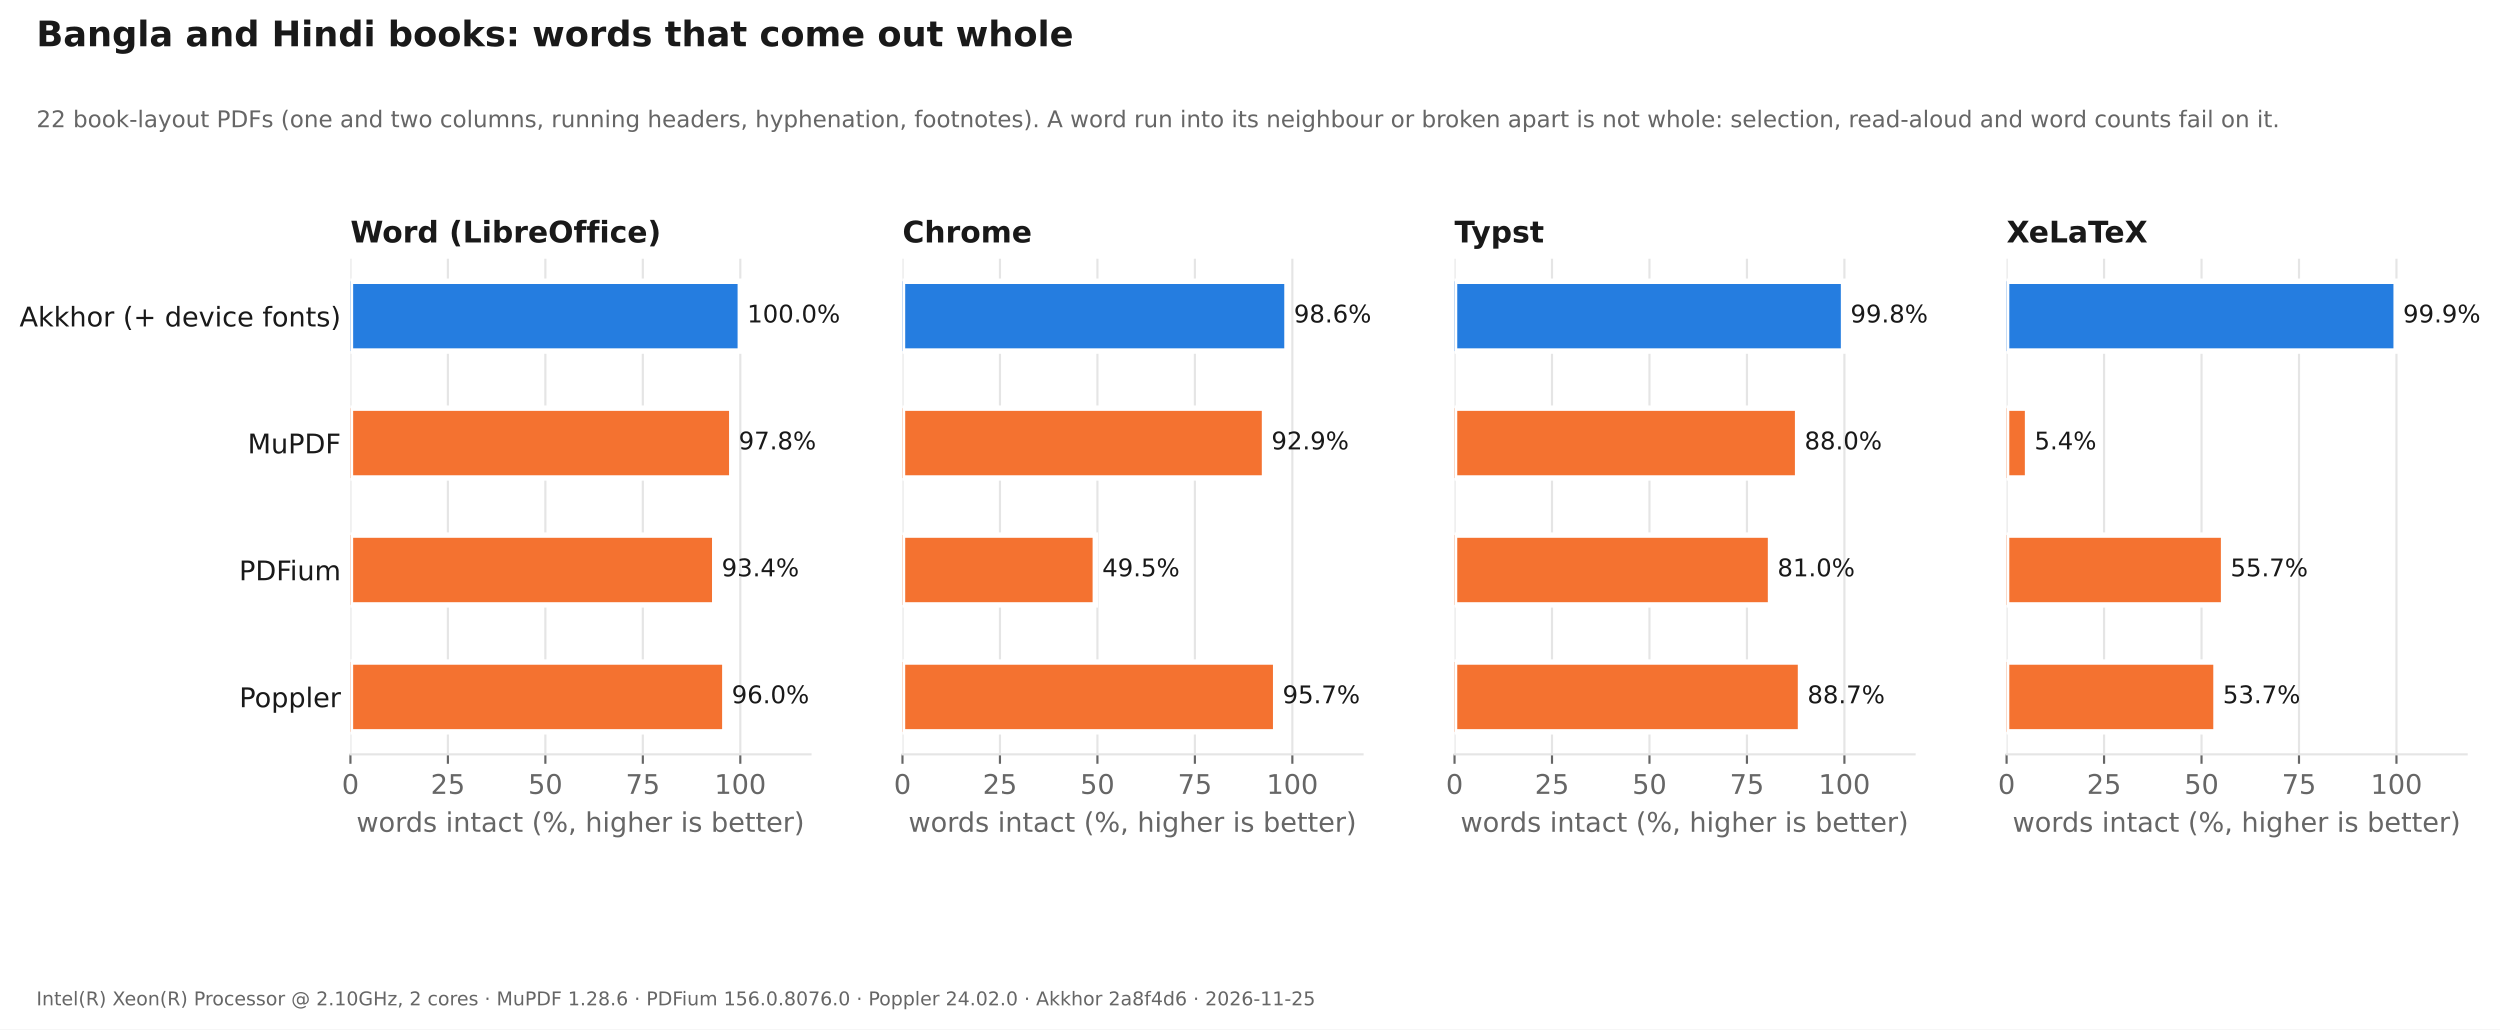
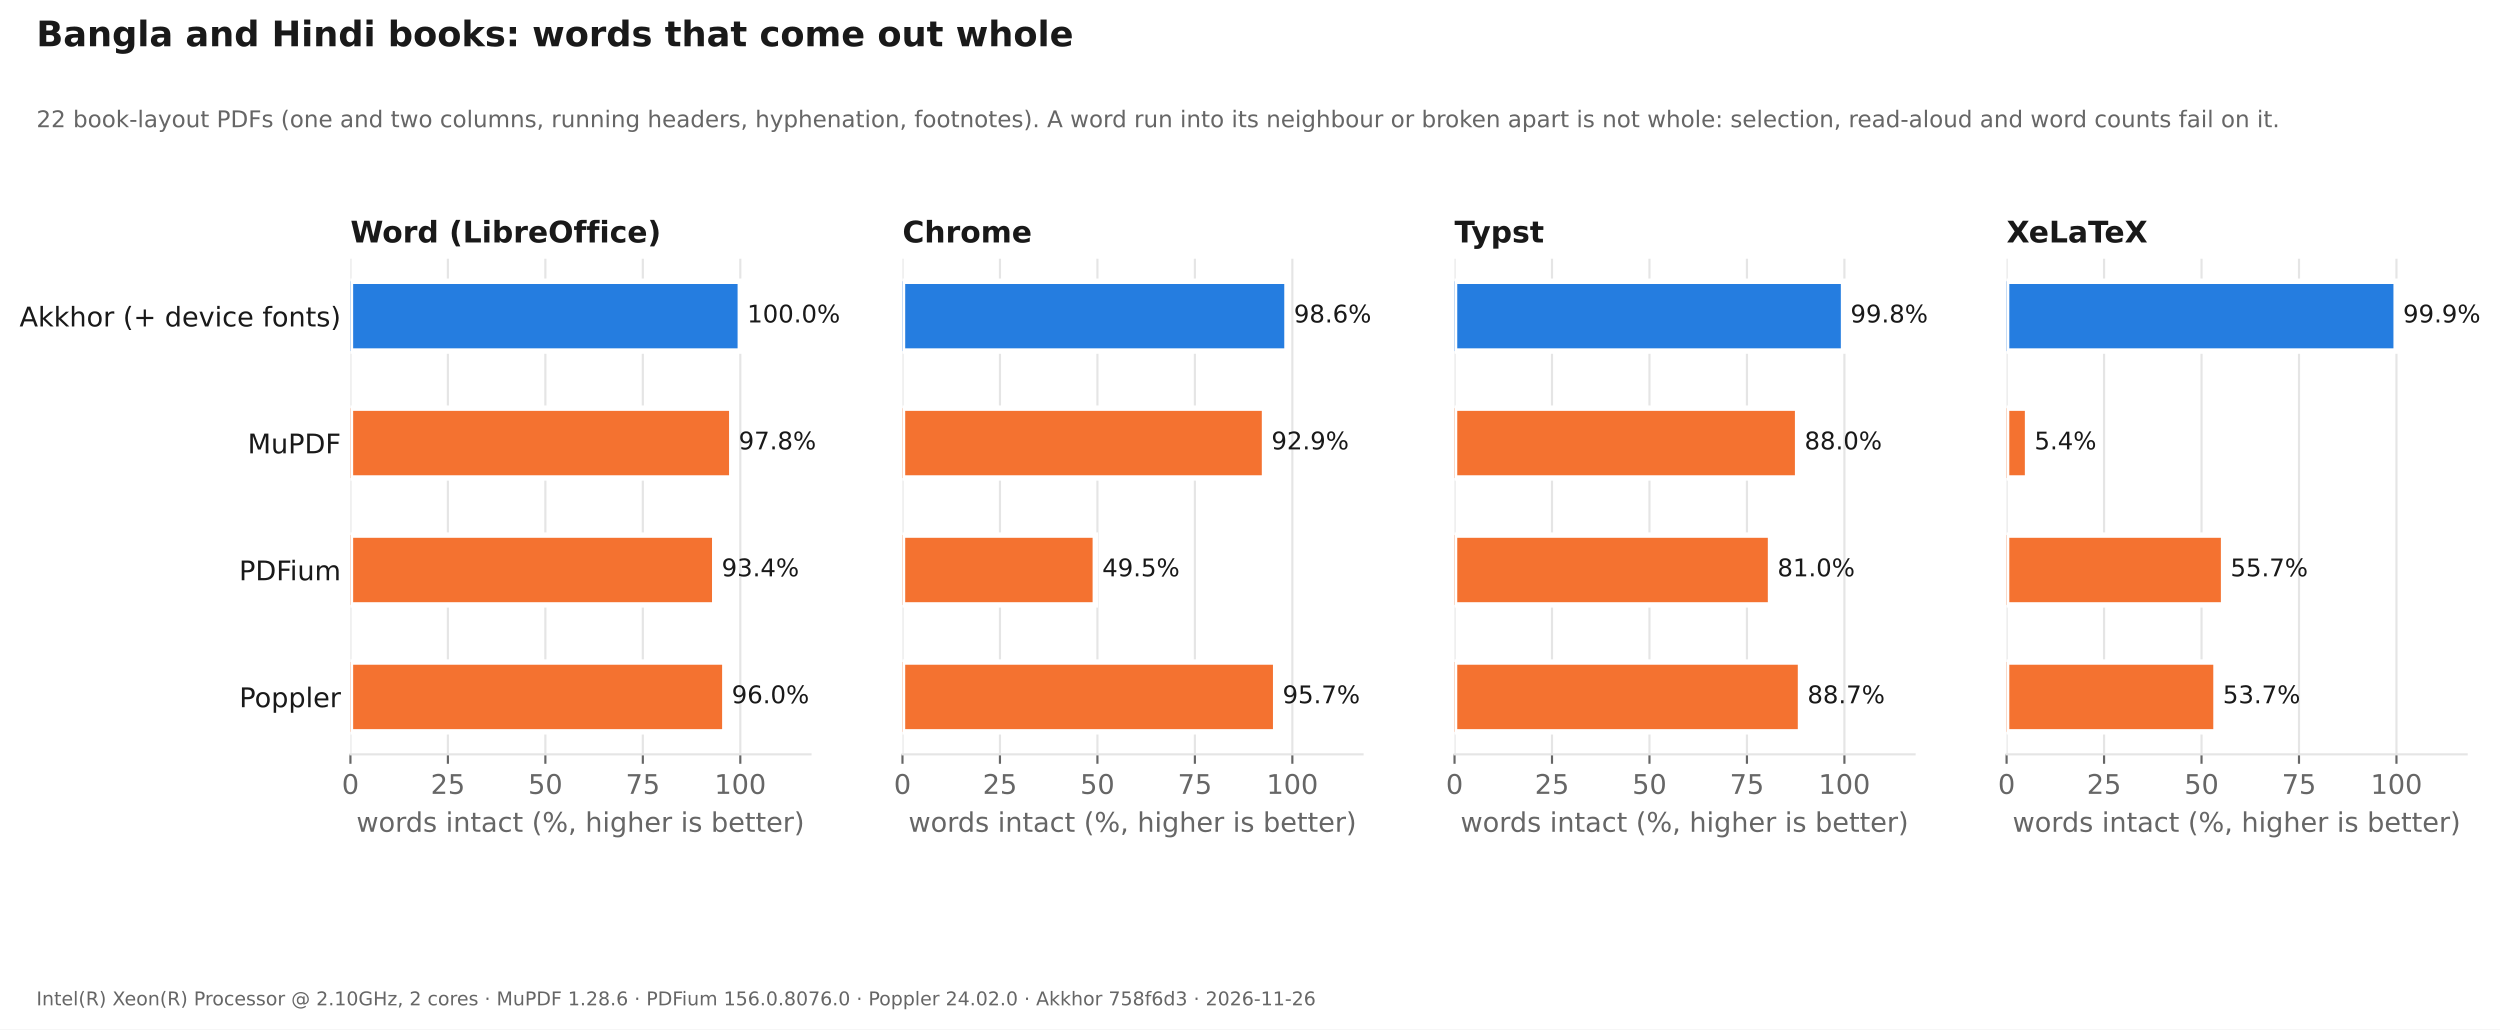
<svg xmlns="http://www.w3.org/2000/svg" xmlns:xlink="http://www.w3.org/1999/xlink" width="922.88pt" height="380.002pt" viewBox="0 0 922.88 380.002" version="1.1">
  <defs>
    <style type="text/css">*{stroke-linejoin: round; stroke-linecap: butt}</style>
  </defs>
  <g id="figure_1">
    <g id="patch_1">
      <path d="M 0 380.002  L 922.88 380.002  L 922.88 -0  L 0 -0  z " style="fill: #ffffff" />
    </g>
    <g id="axes_1">
      <g id="patch_2">
        <path d="M 129.363 278.465  L 299.189 278.465  L 299.189 95.513  L 129.363 95.513  z " style="fill: #ffffff" />
      </g>
      <g id="matplotlib.axis_1">
        <g id="xtick_1">
          <g id="line2d_1">
-             <path d="M 129.363 278.465  L 129.363 95.513  " clip-path="url(#pbbab91b8df)" style="fill: none; stroke: #e5e5e5; stroke-width: 0.8; stroke-linecap: square" />
+             <path d="M 129.363 278.465  L 129.363 95.513  " clip-path="url(#p251ffefa09)" style="fill: none; stroke: #e5e5e5; stroke-width: 0.8; stroke-linecap: square" />
          </g>
          <g id="line2d_2">
            <defs>
-               <path id="mec10fe5998" d="M 0 0  L 0 3.5  " style="stroke: #666666; stroke-width: 0.8" />
+               <path id="ma67ee8cf39" d="M 0 0  L 0 3.5  " style="stroke: #666666; stroke-width: 0.8" />
            </defs>
            <g>
-               <use xlink:href="#mec10fe5998" x="129.363" y="278.465" style="fill: #666666; stroke: #666666; stroke-width: 0.8" />
+               <use xlink:href="#ma67ee8cf39" x="129.363" y="278.465" style="fill: #666666; stroke: #666666; stroke-width: 0.8" />
            </g>
          </g>
          <g id="text_1">
            <text style="font-size: 10px; font-family: 'DejaVu Sans'; text-anchor: middle; fill: #666666" x="129.363" y="293.063" transform="rotate(-0 129.3625 293.0627)">0</text>
          </g>
        </g>
        <g id="xtick_2">
          <g id="line2d_3">
-             <path d="M 165.343 278.465  L 165.343 95.513  " clip-path="url(#pbbab91b8df)" style="fill: none; stroke: #e5e5e5; stroke-width: 0.8; stroke-linecap: square" />
+             <path d="M 165.343 278.465  L 165.343 95.513  " clip-path="url(#p251ffefa09)" style="fill: none; stroke: #e5e5e5; stroke-width: 0.8; stroke-linecap: square" />
          </g>
          <g id="line2d_4">
            <g>
-               <use xlink:href="#mec10fe5998" x="165.343" y="278.465" style="fill: #666666; stroke: #666666; stroke-width: 0.8" />
+               <use xlink:href="#ma67ee8cf39" x="165.343" y="278.465" style="fill: #666666; stroke: #666666; stroke-width: 0.8" />
            </g>
          </g>
          <g id="text_2">
            <text style="font-size: 10px; font-family: 'DejaVu Sans'; text-anchor: middle; fill: #666666" x="165.343" y="293.063" transform="rotate(-0 165.3426 293.0627)">25</text>
          </g>
        </g>
        <g id="xtick_3">
          <g id="line2d_5">
-             <path d="M 201.323 278.465  L 201.323 95.513  " clip-path="url(#pbbab91b8df)" style="fill: none; stroke: #e5e5e5; stroke-width: 0.8; stroke-linecap: square" />
+             <path d="M 201.323 278.465  L 201.323 95.513  " clip-path="url(#p251ffefa09)" style="fill: none; stroke: #e5e5e5; stroke-width: 0.8; stroke-linecap: square" />
          </g>
          <g id="line2d_6">
            <g>
-               <use xlink:href="#mec10fe5998" x="201.323" y="278.465" style="fill: #666666; stroke: #666666; stroke-width: 0.8" />
+               <use xlink:href="#ma67ee8cf39" x="201.323" y="278.465" style="fill: #666666; stroke: #666666; stroke-width: 0.8" />
            </g>
          </g>
          <g id="text_3">
            <text style="font-size: 10px; font-family: 'DejaVu Sans'; text-anchor: middle; fill: #666666" x="201.323" y="293.063" transform="rotate(-0 201.3227 293.0627)">50</text>
          </g>
        </g>
        <g id="xtick_4">
          <g id="line2d_7">
-             <path d="M 237.303 278.465  L 237.303 95.513  " clip-path="url(#pbbab91b8df)" style="fill: none; stroke: #e5e5e5; stroke-width: 0.8; stroke-linecap: square" />
+             <path d="M 237.303 278.465  L 237.303 95.513  " clip-path="url(#p251ffefa09)" style="fill: none; stroke: #e5e5e5; stroke-width: 0.8; stroke-linecap: square" />
          </g>
          <g id="line2d_8">
            <g>
-               <use xlink:href="#mec10fe5998" x="237.303" y="278.465" style="fill: #666666; stroke: #666666; stroke-width: 0.8" />
+               <use xlink:href="#ma67ee8cf39" x="237.303" y="278.465" style="fill: #666666; stroke: #666666; stroke-width: 0.8" />
            </g>
          </g>
          <g id="text_4">
            <text style="font-size: 10px; font-family: 'DejaVu Sans'; text-anchor: middle; fill: #666666" x="237.303" y="293.063" transform="rotate(-0 237.3028 293.0627)">75</text>
          </g>
        </g>
        <g id="xtick_5">
          <g id="line2d_9">
-             <path d="M 273.283 278.465  L 273.283 95.513  " clip-path="url(#pbbab91b8df)" style="fill: none; stroke: #e5e5e5; stroke-width: 0.8; stroke-linecap: square" />
+             <path d="M 273.283 278.465  L 273.283 95.513  " clip-path="url(#p251ffefa09)" style="fill: none; stroke: #e5e5e5; stroke-width: 0.8; stroke-linecap: square" />
          </g>
          <g id="line2d_10">
            <g>
-               <use xlink:href="#mec10fe5998" x="273.283" y="278.465" style="fill: #666666; stroke: #666666; stroke-width: 0.8" />
+               <use xlink:href="#ma67ee8cf39" x="273.283" y="278.465" style="fill: #666666; stroke: #666666; stroke-width: 0.8" />
            </g>
          </g>
          <g id="text_5">
            <text style="font-size: 10px; font-family: 'DejaVu Sans'; text-anchor: middle; fill: #666666" x="273.283" y="293.063" transform="rotate(-0 273.2829 293.0627)">100</text>
          </g>
        </g>
        <g id="text_6">
          <text style="font-size: 10px; font-family: 'DejaVu Sans'; text-anchor: middle; fill: #666666" x="214.276" y="307.063" transform="rotate(-0 214.2755 307.0635)">words intact (%, higher is better)</text>
        </g>
      </g>
      <g id="matplotlib.axis_2">
        <g id="ytick_1">
          <g id="line2d_11" />
          <g id="text_7">
            <text style="font-size: 10px; font-family: 'DejaVu Sans'; text-anchor: end; fill: #191919" x="125.862" y="120.512" transform="rotate(-0 125.8625 120.5122)">Akkhor (+ device fonts)</text>
          </g>
        </g>
        <g id="ytick_2">
          <g id="line2d_12" />
          <g id="text_8">
            <text style="font-size: 10px; font-family: 'DejaVu Sans'; text-anchor: end; fill: #191919" x="125.862" y="167.362" transform="rotate(-0 125.8625 167.3625)">MuPDF</text>
          </g>
        </g>
        <g id="ytick_3">
          <g id="line2d_13" />
          <g id="text_9">
            <text style="font-size: 10px; font-family: 'DejaVu Sans'; text-anchor: end; fill: #191919" x="125.862" y="214.214" transform="rotate(-0 125.8625 214.2136)">PDFium</text>
          </g>
        </g>
        <g id="ytick_4">
          <g id="line2d_14" />
          <g id="text_10">
            <text style="font-size: 10px; font-family: 'DejaVu Sans'; text-anchor: end; fill: #191919" x="125.862" y="261.064" transform="rotate(-0 125.8625 261.0643)">Poppler</text>
          </g>
        </g>
      </g>
      <g id="patch_3">
-         <path d="M 129.363 129.597  L 273.283 129.597  L 273.283 103.829  L 129.363 103.829  z " clip-path="url(#pbbab91b8df)" style="fill: #257de0; stroke: #ffffff; stroke-width: 2; stroke-linejoin: miter" />
+         <path d="M 129.363 129.597  L 273.283 129.597  L 273.283 103.829  L 129.363 103.829  z " clip-path="url(#p251ffefa09)" style="fill: #257de0; stroke: #ffffff; stroke-width: 2; stroke-linejoin: miter" />
      </g>
      <g id="patch_4">
-         <path d="M 129.363 176.448  L 270.131 176.448  L 270.131 150.68  L 129.363 150.68  z " clip-path="url(#pbbab91b8df)" style="fill: #f47230; stroke: #ffffff; stroke-width: 2; stroke-linejoin: miter" />
+         <path d="M 129.363 176.448  L 270.131 176.448  L 270.131 150.68  L 129.363 150.68  z " clip-path="url(#p251ffefa09)" style="fill: #f47230; stroke: #ffffff; stroke-width: 2; stroke-linejoin: miter" />
      </g>
      <g id="patch_5">
-         <path d="M 129.363 223.298  L 263.842 223.298  L 263.842 197.53  L 129.363 197.53  z " clip-path="url(#pbbab91b8df)" style="fill: #f47230; stroke: #ffffff; stroke-width: 2; stroke-linejoin: miter" />
+         <path d="M 129.363 223.298  L 263.842 223.298  L 263.842 197.53  L 129.363 197.53  z " clip-path="url(#p251ffefa09)" style="fill: #f47230; stroke: #ffffff; stroke-width: 2; stroke-linejoin: miter" />
      </g>
      <g id="patch_6">
-         <path d="M 129.363 270.149  L 267.569 270.149  L 267.569 244.381  L 129.363 244.381  z " clip-path="url(#pbbab91b8df)" style="fill: #f47230; stroke: #ffffff; stroke-width: 2; stroke-linejoin: miter" />
+         <path d="M 129.363 270.149  L 267.569 270.149  L 267.569 244.381  L 129.363 244.381  z " clip-path="url(#p251ffefa09)" style="fill: #f47230; stroke: #ffffff; stroke-width: 2; stroke-linejoin: miter" />
      </g>
      <g id="patch_7">
        <path d="M 129.363 278.465  L 299.189 278.465  " style="fill: none; stroke: #e5e5e5; stroke-width: 0.8; stroke-linejoin: miter; stroke-linecap: square" />
      </g>
      <g id="text_11">
        <text style="font-size: 9px; font-family: 'DejaVu Sans'; text-anchor: start; fill: #191919" x="275.83" y="119.051" transform="rotate(-0 275.8303 119.0508)">100.0%</text>
      </g>
      <g id="text_12">
        <text style="font-size: 9px; font-family: 'DejaVu Sans'; text-anchor: start; fill: #191919" x="272.678" y="165.902" transform="rotate(-0 272.6784 165.9016)">97.8%</text>
      </g>
      <g id="text_13">
        <text style="font-size: 9px; font-family: 'DejaVu Sans'; text-anchor: start; fill: #191919" x="266.389" y="212.752" transform="rotate(-0 266.3891 212.7523)">93.4%</text>
      </g>
      <g id="text_14">
        <text style="font-size: 9px; font-family: 'DejaVu Sans'; text-anchor: start; fill: #191919" x="270.117" y="259.603" transform="rotate(-0 270.1167 259.603)">96.0%</text>
      </g>
      <g id="text_15">
        <text style="font-weight: 700; font-size: 11px; font-family: 'DejaVu Sans'; text-anchor: start; fill: #191919" x="129.363" y="89.513" transform="rotate(-0 129.3625 89.51302)">Word (LibreOffice)</text>
      </g>
    </g>
    <g id="axes_2">
      <g id="patch_8">
        <path d="M 333.154 278.465  L 502.98 278.465  L 502.98 95.513  L 333.154 95.513  z " style="fill: #ffffff" />
      </g>
      <g id="matplotlib.axis_3">
        <g id="xtick_6">
          <g id="line2d_15">
-             <path d="M 333.154 278.465  L 333.154 95.513  " clip-path="url(#p32bceb9492)" style="fill: none; stroke: #e5e5e5; stroke-width: 0.8; stroke-linecap: square" />
+             <path d="M 333.154 278.465  L 333.154 95.513  " clip-path="url(#p1b097802bb)" style="fill: none; stroke: #e5e5e5; stroke-width: 0.8; stroke-linecap: square" />
          </g>
          <g id="line2d_16">
            <g>
-               <use xlink:href="#mec10fe5998" x="333.154" y="278.465" style="fill: #666666; stroke: #666666; stroke-width: 0.8" />
+               <use xlink:href="#ma67ee8cf39" x="333.154" y="278.465" style="fill: #666666; stroke: #666666; stroke-width: 0.8" />
            </g>
          </g>
          <g id="text_16">
            <text style="font-size: 10px; font-family: 'DejaVu Sans'; text-anchor: middle; fill: #666666" x="333.154" y="293.063" transform="rotate(-0 333.1538 293.0627)">0</text>
          </g>
        </g>
        <g id="xtick_7">
          <g id="line2d_17">
-             <path d="M 369.134 278.465  L 369.134 95.513  " clip-path="url(#p32bceb9492)" style="fill: none; stroke: #e5e5e5; stroke-width: 0.8; stroke-linecap: square" />
+             <path d="M 369.134 278.465  L 369.134 95.513  " clip-path="url(#p1b097802bb)" style="fill: none; stroke: #e5e5e5; stroke-width: 0.8; stroke-linecap: square" />
          </g>
          <g id="line2d_18">
            <g>
-               <use xlink:href="#mec10fe5998" x="369.134" y="278.465" style="fill: #666666; stroke: #666666; stroke-width: 0.8" />
+               <use xlink:href="#ma67ee8cf39" x="369.134" y="278.465" style="fill: #666666; stroke: #666666; stroke-width: 0.8" />
            </g>
          </g>
          <g id="text_17">
            <text style="font-size: 10px; font-family: 'DejaVu Sans'; text-anchor: middle; fill: #666666" x="369.134" y="293.063" transform="rotate(-0 369.1339 293.0627)">25</text>
          </g>
        </g>
        <g id="xtick_8">
          <g id="line2d_19">
-             <path d="M 405.114 278.465  L 405.114 95.513  " clip-path="url(#p32bceb9492)" style="fill: none; stroke: #e5e5e5; stroke-width: 0.8; stroke-linecap: square" />
+             <path d="M 405.114 278.465  L 405.114 95.513  " clip-path="url(#p1b097802bb)" style="fill: none; stroke: #e5e5e5; stroke-width: 0.8; stroke-linecap: square" />
          </g>
          <g id="line2d_20">
            <g>
-               <use xlink:href="#mec10fe5998" x="405.114" y="278.465" style="fill: #666666; stroke: #666666; stroke-width: 0.8" />
+               <use xlink:href="#ma67ee8cf39" x="405.114" y="278.465" style="fill: #666666; stroke: #666666; stroke-width: 0.8" />
            </g>
          </g>
          <g id="text_18">
            <text style="font-size: 10px; font-family: 'DejaVu Sans'; text-anchor: middle; fill: #666666" x="405.114" y="293.063" transform="rotate(-0 405.114 293.0627)">50</text>
          </g>
        </g>
        <g id="xtick_9">
          <g id="line2d_21">
-             <path d="M 441.094 278.465  L 441.094 95.513  " clip-path="url(#p32bceb9492)" style="fill: none; stroke: #e5e5e5; stroke-width: 0.8; stroke-linecap: square" />
+             <path d="M 441.094 278.465  L 441.094 95.513  " clip-path="url(#p1b097802bb)" style="fill: none; stroke: #e5e5e5; stroke-width: 0.8; stroke-linecap: square" />
          </g>
          <g id="line2d_22">
            <g>
-               <use xlink:href="#mec10fe5998" x="441.094" y="278.465" style="fill: #666666; stroke: #666666; stroke-width: 0.8" />
+               <use xlink:href="#ma67ee8cf39" x="441.094" y="278.465" style="fill: #666666; stroke: #666666; stroke-width: 0.8" />
            </g>
          </g>
          <g id="text_19">
            <text style="font-size: 10px; font-family: 'DejaVu Sans'; text-anchor: middle; fill: #666666" x="441.094" y="293.063" transform="rotate(-0 441.0941 293.0627)">75</text>
          </g>
        </g>
        <g id="xtick_10">
          <g id="line2d_23">
-             <path d="M 477.074 278.465  L 477.074 95.513  " clip-path="url(#p32bceb9492)" style="fill: none; stroke: #e5e5e5; stroke-width: 0.8; stroke-linecap: square" />
+             <path d="M 477.074 278.465  L 477.074 95.513  " clip-path="url(#p1b097802bb)" style="fill: none; stroke: #e5e5e5; stroke-width: 0.8; stroke-linecap: square" />
          </g>
          <g id="line2d_24">
            <g>
-               <use xlink:href="#mec10fe5998" x="477.074" y="278.465" style="fill: #666666; stroke: #666666; stroke-width: 0.8" />
+               <use xlink:href="#ma67ee8cf39" x="477.074" y="278.465" style="fill: #666666; stroke: #666666; stroke-width: 0.8" />
            </g>
          </g>
          <g id="text_20">
            <text style="font-size: 10px; font-family: 'DejaVu Sans'; text-anchor: middle; fill: #666666" x="477.074" y="293.063" transform="rotate(-0 477.0742 293.0627)">100</text>
          </g>
        </g>
        <g id="text_21">
          <text style="font-size: 10px; font-family: 'DejaVu Sans'; text-anchor: middle; fill: #666666" x="418.067" y="307.063" transform="rotate(-0 418.0668 307.0635)">words intact (%, higher is better)</text>
        </g>
      </g>
      <g id="matplotlib.axis_4">
        <g id="ytick_5">
          <g id="line2d_25" />
        </g>
        <g id="ytick_6">
          <g id="line2d_26" />
        </g>
        <g id="ytick_7">
          <g id="line2d_27" />
        </g>
        <g id="ytick_8">
          <g id="line2d_28" />
        </g>
      </g>
      <g id="patch_9">
-         <path d="M 333.154 129.597  L 475.088 129.597  L 475.088 103.829  L 333.154 103.829  z " clip-path="url(#p32bceb9492)" style="fill: #257de0; stroke: #ffffff; stroke-width: 2; stroke-linejoin: miter" />
+         <path d="M 333.154 129.597  L 475.088 129.597  L 475.088 103.829  L 333.154 103.829  z " clip-path="url(#p1b097802bb)" style="fill: #257de0; stroke: #ffffff; stroke-width: 2; stroke-linejoin: miter" />
      </g>
      <g id="patch_10">
-         <path d="M 333.154 176.448  L 466.798 176.448  L 466.798 150.68  L 333.154 150.68  z " clip-path="url(#p32bceb9492)" style="fill: #f47230; stroke: #ffffff; stroke-width: 2; stroke-linejoin: miter" />
+         <path d="M 333.154 176.448  L 466.798 176.448  L 466.798 150.68  L 333.154 150.68  z " clip-path="url(#p1b097802bb)" style="fill: #f47230; stroke: #ffffff; stroke-width: 2; stroke-linejoin: miter" />
      </g>
      <g id="patch_11">
-         <path d="M 333.154 223.298  L 404.337 223.298  L 404.337 197.53  L 333.154 197.53  z " clip-path="url(#p32bceb9492)" style="fill: #f47230; stroke: #ffffff; stroke-width: 2; stroke-linejoin: miter" />
+         <path d="M 333.154 223.298  L 404.337 223.298  L 404.337 197.53  L 333.154 197.53  z " clip-path="url(#p1b097802bb)" style="fill: #f47230; stroke: #ffffff; stroke-width: 2; stroke-linejoin: miter" />
      </g>
      <g id="patch_12">
-         <path d="M 333.154 270.149  L 470.914 270.149  L 470.914 244.381  L 333.154 244.381  z " clip-path="url(#p32bceb9492)" style="fill: #f47230; stroke: #ffffff; stroke-width: 2; stroke-linejoin: miter" />
+         <path d="M 333.154 270.149  L 470.914 270.149  L 470.914 244.381  L 333.154 244.381  z " clip-path="url(#p1b097802bb)" style="fill: #f47230; stroke: #ffffff; stroke-width: 2; stroke-linejoin: miter" />
      </g>
      <g id="patch_13">
        <path d="M 333.154 278.465  L 502.98 278.465  " style="fill: none; stroke: #e5e5e5; stroke-width: 0.8; stroke-linejoin: miter; stroke-linecap: square" />
      </g>
      <g id="text_22">
        <text style="font-size: 9px; font-family: 'DejaVu Sans'; text-anchor: start; fill: #191919" x="477.636" y="119.051" transform="rotate(-0 477.6355 119.0508)">98.6%</text>
      </g>
      <g id="text_23">
        <text style="font-size: 9px; font-family: 'DejaVu Sans'; text-anchor: start; fill: #191919" x="469.346" y="165.902" transform="rotate(-0 469.3457 165.9016)">92.9%</text>
      </g>
      <g id="text_24">
        <text style="font-size: 9px; font-family: 'DejaVu Sans'; text-anchor: start; fill: #191919" x="406.884" y="212.752" transform="rotate(-0 406.8842 212.7523)">49.5%</text>
      </g>
      <g id="text_25">
        <text style="font-size: 9px; font-family: 'DejaVu Sans'; text-anchor: start; fill: #191919" x="473.462" y="259.603" transform="rotate(-0 473.4618 259.603)">95.7%</text>
      </g>
      <g id="text_26">
        <text style="font-weight: 700; font-size: 11px; font-family: 'DejaVu Sans'; text-anchor: start; fill: #191919" x="333.154" y="89.513" transform="rotate(-0 333.1538 89.51302)">Chrome</text>
      </g>
    </g>
    <g id="axes_3">
      <g id="patch_14">
        <path d="M 536.945 278.465  L 706.771 278.465  L 706.771 95.513  L 536.945 95.513  z " style="fill: #ffffff" />
      </g>
      <g id="matplotlib.axis_5">
        <g id="xtick_11">
          <g id="line2d_29">
-             <path d="M 536.945 278.465  L 536.945 95.513  " clip-path="url(#pb896f4ddcb)" style="fill: none; stroke: #e5e5e5; stroke-width: 0.8; stroke-linecap: square" />
+             <path d="M 536.945 278.465  L 536.945 95.513  " clip-path="url(#p78be326b0e)" style="fill: none; stroke: #e5e5e5; stroke-width: 0.8; stroke-linecap: square" />
          </g>
          <g id="line2d_30">
            <g>
-               <use xlink:href="#mec10fe5998" x="536.945" y="278.465" style="fill: #666666; stroke: #666666; stroke-width: 0.8" />
+               <use xlink:href="#ma67ee8cf39" x="536.945" y="278.465" style="fill: #666666; stroke: #666666; stroke-width: 0.8" />
            </g>
          </g>
          <g id="text_27">
            <text style="font-size: 10px; font-family: 'DejaVu Sans'; text-anchor: middle; fill: #666666" x="536.945" y="293.063" transform="rotate(-0 536.9451 293.0627)">0</text>
          </g>
        </g>
        <g id="xtick_12">
          <g id="line2d_31">
-             <path d="M 572.925 278.465  L 572.925 95.513  " clip-path="url(#pb896f4ddcb)" style="fill: none; stroke: #e5e5e5; stroke-width: 0.8; stroke-linecap: square" />
+             <path d="M 572.925 278.465  L 572.925 95.513  " clip-path="url(#p78be326b0e)" style="fill: none; stroke: #e5e5e5; stroke-width: 0.8; stroke-linecap: square" />
          </g>
          <g id="line2d_32">
            <g>
-               <use xlink:href="#mec10fe5998" x="572.925" y="278.465" style="fill: #666666; stroke: #666666; stroke-width: 0.8" />
+               <use xlink:href="#ma67ee8cf39" x="572.925" y="278.465" style="fill: #666666; stroke: #666666; stroke-width: 0.8" />
            </g>
          </g>
          <g id="text_28">
            <text style="font-size: 10px; font-family: 'DejaVu Sans'; text-anchor: middle; fill: #666666" x="572.925" y="293.063" transform="rotate(-0 572.9252 293.0627)">25</text>
          </g>
        </g>
        <g id="xtick_13">
          <g id="line2d_33">
-             <path d="M 608.905 278.465  L 608.905 95.513  " clip-path="url(#pb896f4ddcb)" style="fill: none; stroke: #e5e5e5; stroke-width: 0.8; stroke-linecap: square" />
+             <path d="M 608.905 278.465  L 608.905 95.513  " clip-path="url(#p78be326b0e)" style="fill: none; stroke: #e5e5e5; stroke-width: 0.8; stroke-linecap: square" />
          </g>
          <g id="line2d_34">
            <g>
-               <use xlink:href="#mec10fe5998" x="608.905" y="278.465" style="fill: #666666; stroke: #666666; stroke-width: 0.8" />
+               <use xlink:href="#ma67ee8cf39" x="608.905" y="278.465" style="fill: #666666; stroke: #666666; stroke-width: 0.8" />
            </g>
          </g>
          <g id="text_29">
            <text style="font-size: 10px; font-family: 'DejaVu Sans'; text-anchor: middle; fill: #666666" x="608.905" y="293.063" transform="rotate(-0 608.9053 293.0627)">50</text>
          </g>
        </g>
        <g id="xtick_14">
          <g id="line2d_35">
-             <path d="M 644.885 278.465  L 644.885 95.513  " clip-path="url(#pb896f4ddcb)" style="fill: none; stroke: #e5e5e5; stroke-width: 0.8; stroke-linecap: square" />
+             <path d="M 644.885 278.465  L 644.885 95.513  " clip-path="url(#p78be326b0e)" style="fill: none; stroke: #e5e5e5; stroke-width: 0.8; stroke-linecap: square" />
          </g>
          <g id="line2d_36">
            <g>
-               <use xlink:href="#mec10fe5998" x="644.885" y="278.465" style="fill: #666666; stroke: #666666; stroke-width: 0.8" />
+               <use xlink:href="#ma67ee8cf39" x="644.885" y="278.465" style="fill: #666666; stroke: #666666; stroke-width: 0.8" />
            </g>
          </g>
          <g id="text_30">
            <text style="font-size: 10px; font-family: 'DejaVu Sans'; text-anchor: middle; fill: #666666" x="644.885" y="293.063" transform="rotate(-0 644.8854 293.0627)">75</text>
          </g>
        </g>
        <g id="xtick_15">
          <g id="line2d_37">
-             <path d="M 680.866 278.465  L 680.866 95.513  " clip-path="url(#pb896f4ddcb)" style="fill: none; stroke: #e5e5e5; stroke-width: 0.8; stroke-linecap: square" />
+             <path d="M 680.866 278.465  L 680.866 95.513  " clip-path="url(#p78be326b0e)" style="fill: none; stroke: #e5e5e5; stroke-width: 0.8; stroke-linecap: square" />
          </g>
          <g id="line2d_38">
            <g>
-               <use xlink:href="#mec10fe5998" x="680.866" y="278.465" style="fill: #666666; stroke: #666666; stroke-width: 0.8" />
+               <use xlink:href="#ma67ee8cf39" x="680.866" y="278.465" style="fill: #666666; stroke: #666666; stroke-width: 0.8" />
            </g>
          </g>
          <g id="text_31">
            <text style="font-size: 10px; font-family: 'DejaVu Sans'; text-anchor: middle; fill: #666666" x="680.866" y="293.063" transform="rotate(-0 680.8655 293.0627)">100</text>
          </g>
        </g>
        <g id="text_32">
          <text style="font-size: 10px; font-family: 'DejaVu Sans'; text-anchor: middle; fill: #666666" x="621.858" y="307.063" transform="rotate(-0 621.8582 307.0635)">words intact (%, higher is better)</text>
        </g>
      </g>
      <g id="matplotlib.axis_6">
        <g id="ytick_9">
          <g id="line2d_39" />
        </g>
        <g id="ytick_10">
          <g id="line2d_40" />
        </g>
        <g id="ytick_11">
          <g id="line2d_41" />
        </g>
        <g id="ytick_12">
          <g id="line2d_42" />
        </g>
      </g>
      <g id="patch_15">
-         <path d="M 536.945 129.597  L 680.549 129.597  L 680.549 103.829  L 536.945 103.829  z " clip-path="url(#pb896f4ddcb)" style="fill: #257de0; stroke: #ffffff; stroke-width: 2; stroke-linejoin: miter" />
+         <path d="M 536.945 129.597  L 680.549 129.597  L 680.549 103.829  L 536.945 103.829  z " clip-path="url(#p78be326b0e)" style="fill: #257de0; stroke: #ffffff; stroke-width: 2; stroke-linejoin: miter" />
      </g>
      <g id="patch_16">
-         <path d="M 536.945 176.448  L 663.595 176.448  L 663.595 150.68  L 536.945 150.68  z " clip-path="url(#pb896f4ddcb)" style="fill: #f47230; stroke: #ffffff; stroke-width: 2; stroke-linejoin: miter" />
+         <path d="M 536.945 176.448  L 663.595 176.448  L 663.595 150.68  L 536.945 150.68  z " clip-path="url(#p78be326b0e)" style="fill: #f47230; stroke: #ffffff; stroke-width: 2; stroke-linejoin: miter" />
      </g>
      <g id="patch_17">
-         <path d="M 536.945 223.298  L 653.593 223.298  L 653.593 197.53  L 536.945 197.53  z " clip-path="url(#pb896f4ddcb)" style="fill: #f47230; stroke: #ffffff; stroke-width: 2; stroke-linejoin: miter" />
+         <path d="M 536.945 223.298  L 653.593 223.298  L 653.593 197.53  L 536.945 197.53  z " clip-path="url(#p78be326b0e)" style="fill: #f47230; stroke: #ffffff; stroke-width: 2; stroke-linejoin: miter" />
      </g>
      <g id="patch_18">
-         <path d="M 536.945 270.149  L 664.66 270.149  L 664.66 244.381  L 536.945 244.381  z " clip-path="url(#pb896f4ddcb)" style="fill: #f47230; stroke: #ffffff; stroke-width: 2; stroke-linejoin: miter" />
+         <path d="M 536.945 270.149  L 664.66 270.149  L 664.66 244.381  L 536.945 244.381  z " clip-path="url(#p78be326b0e)" style="fill: #f47230; stroke: #ffffff; stroke-width: 2; stroke-linejoin: miter" />
      </g>
      <g id="patch_19">
        <path d="M 536.945 278.465  L 706.771 278.465  " style="fill: none; stroke: #e5e5e5; stroke-width: 0.8; stroke-linejoin: miter; stroke-linecap: square" />
      </g>
      <g id="text_33">
        <text style="font-size: 9px; font-family: 'DejaVu Sans'; text-anchor: start; fill: #191919" x="683.096" y="119.051" transform="rotate(-0 683.0963 119.0508)">99.8%</text>
      </g>
      <g id="text_34">
        <text style="font-size: 9px; font-family: 'DejaVu Sans'; text-anchor: start; fill: #191919" x="666.142" y="165.902" transform="rotate(-0 666.1425 165.9016)">88.0%</text>
      </g>
      <g id="text_35">
        <text style="font-size: 9px; font-family: 'DejaVu Sans'; text-anchor: start; fill: #191919" x="656.14" y="212.752" transform="rotate(-0 656.14 212.7523)">81.0%</text>
      </g>
      <g id="text_36">
        <text style="font-size: 9px; font-family: 'DejaVu Sans'; text-anchor: start; fill: #191919" x="667.207" y="259.603" transform="rotate(-0 667.2075 259.603)">88.7%</text>
      </g>
      <g id="text_37">
        <text style="font-weight: 700; font-size: 11px; font-family: 'DejaVu Sans'; text-anchor: start; fill: #191919" x="536.945" y="89.513" transform="rotate(-0 536.9451 89.51302)">Typst</text>
      </g>
    </g>
    <g id="axes_4">
      <g id="patch_20">
        <path d="M 740.736 278.465  L 910.562 278.465  L 910.562 95.513  L 740.736 95.513  z " style="fill: #ffffff" />
      </g>
      <g id="matplotlib.axis_7">
        <g id="xtick_16">
          <g id="line2d_43">
-             <path d="M 740.736 278.465  L 740.736 95.513  " clip-path="url(#p00af3d3abf)" style="fill: none; stroke: #e5e5e5; stroke-width: 0.8; stroke-linecap: square" />
+             <path d="M 740.736 278.465  L 740.736 95.513  " clip-path="url(#p1b8b786710)" style="fill: none; stroke: #e5e5e5; stroke-width: 0.8; stroke-linecap: square" />
          </g>
          <g id="line2d_44">
            <g>
-               <use xlink:href="#mec10fe5998" x="740.736" y="278.465" style="fill: #666666; stroke: #666666; stroke-width: 0.8" />
+               <use xlink:href="#ma67ee8cf39" x="740.736" y="278.465" style="fill: #666666; stroke: #666666; stroke-width: 0.8" />
            </g>
          </g>
          <g id="text_38">
            <text style="font-size: 10px; font-family: 'DejaVu Sans'; text-anchor: middle; fill: #666666" x="740.736" y="293.063" transform="rotate(-0 740.7364 293.0627)">0</text>
          </g>
        </g>
        <g id="xtick_17">
          <g id="line2d_45">
-             <path d="M 776.717 278.465  L 776.717 95.513  " clip-path="url(#p00af3d3abf)" style="fill: none; stroke: #e5e5e5; stroke-width: 0.8; stroke-linecap: square" />
+             <path d="M 776.717 278.465  L 776.717 95.513  " clip-path="url(#p1b8b786710)" style="fill: none; stroke: #e5e5e5; stroke-width: 0.8; stroke-linecap: square" />
          </g>
          <g id="line2d_46">
            <g>
-               <use xlink:href="#mec10fe5998" x="776.717" y="278.465" style="fill: #666666; stroke: #666666; stroke-width: 0.8" />
+               <use xlink:href="#ma67ee8cf39" x="776.717" y="278.465" style="fill: #666666; stroke: #666666; stroke-width: 0.8" />
            </g>
          </g>
          <g id="text_39">
            <text style="font-size: 10px; font-family: 'DejaVu Sans'; text-anchor: middle; fill: #666666" x="776.717" y="293.063" transform="rotate(-0 776.7165 293.0627)">25</text>
          </g>
        </g>
        <g id="xtick_18">
          <g id="line2d_47">
-             <path d="M 812.697 278.465  L 812.697 95.513  " clip-path="url(#p00af3d3abf)" style="fill: none; stroke: #e5e5e5; stroke-width: 0.8; stroke-linecap: square" />
+             <path d="M 812.697 278.465  L 812.697 95.513  " clip-path="url(#p1b8b786710)" style="fill: none; stroke: #e5e5e5; stroke-width: 0.8; stroke-linecap: square" />
          </g>
          <g id="line2d_48">
            <g>
-               <use xlink:href="#mec10fe5998" x="812.697" y="278.465" style="fill: #666666; stroke: #666666; stroke-width: 0.8" />
+               <use xlink:href="#ma67ee8cf39" x="812.697" y="278.465" style="fill: #666666; stroke: #666666; stroke-width: 0.8" />
            </g>
          </g>
          <g id="text_40">
            <text style="font-size: 10px; font-family: 'DejaVu Sans'; text-anchor: middle; fill: #666666" x="812.697" y="293.063" transform="rotate(-0 812.6966 293.0627)">50</text>
          </g>
        </g>
        <g id="xtick_19">
          <g id="line2d_49">
-             <path d="M 848.677 278.465  L 848.677 95.513  " clip-path="url(#p00af3d3abf)" style="fill: none; stroke: #e5e5e5; stroke-width: 0.8; stroke-linecap: square" />
+             <path d="M 848.677 278.465  L 848.677 95.513  " clip-path="url(#p1b8b786710)" style="fill: none; stroke: #e5e5e5; stroke-width: 0.8; stroke-linecap: square" />
          </g>
          <g id="line2d_50">
            <g>
-               <use xlink:href="#mec10fe5998" x="848.677" y="278.465" style="fill: #666666; stroke: #666666; stroke-width: 0.8" />
+               <use xlink:href="#ma67ee8cf39" x="848.677" y="278.465" style="fill: #666666; stroke: #666666; stroke-width: 0.8" />
            </g>
          </g>
          <g id="text_41">
            <text style="font-size: 10px; font-family: 'DejaVu Sans'; text-anchor: middle; fill: #666666" x="848.677" y="293.063" transform="rotate(-0 848.6767 293.0627)">75</text>
          </g>
        </g>
        <g id="xtick_20">
          <g id="line2d_51">
-             <path d="M 884.657 278.465  L 884.657 95.513  " clip-path="url(#p00af3d3abf)" style="fill: none; stroke: #e5e5e5; stroke-width: 0.8; stroke-linecap: square" />
+             <path d="M 884.657 278.465  L 884.657 95.513  " clip-path="url(#p1b8b786710)" style="fill: none; stroke: #e5e5e5; stroke-width: 0.8; stroke-linecap: square" />
          </g>
          <g id="line2d_52">
            <g>
-               <use xlink:href="#mec10fe5998" x="884.657" y="278.465" style="fill: #666666; stroke: #666666; stroke-width: 0.8" />
+               <use xlink:href="#ma67ee8cf39" x="884.657" y="278.465" style="fill: #666666; stroke: #666666; stroke-width: 0.8" />
            </g>
          </g>
          <g id="text_42">
            <text style="font-size: 10px; font-family: 'DejaVu Sans'; text-anchor: middle; fill: #666666" x="884.657" y="293.063" transform="rotate(-0 884.6568 293.0627)">100</text>
          </g>
        </g>
        <g id="text_43">
          <text style="font-size: 10px; font-family: 'DejaVu Sans'; text-anchor: middle; fill: #666666" x="825.649" y="307.063" transform="rotate(-0 825.6495 307.0635)">words intact (%, higher is better)</text>
        </g>
      </g>
      <g id="matplotlib.axis_8">
        <g id="ytick_13">
          <g id="line2d_53" />
        </g>
        <g id="ytick_14">
          <g id="line2d_54" />
        </g>
        <g id="ytick_15">
          <g id="line2d_55" />
        </g>
        <g id="ytick_16">
          <g id="line2d_56" />
        </g>
      </g>
      <g id="patch_21">
-         <path d="M 740.736 129.597  L 884.542 129.597  L 884.542 103.829  L 740.736 103.829  z " clip-path="url(#p00af3d3abf)" style="fill: #257de0; stroke: #ffffff; stroke-width: 2; stroke-linejoin: miter" />
+         <path d="M 740.736 129.597  L 884.542 129.597  L 884.542 103.829  L 740.736 103.829  z " clip-path="url(#p1b8b786710)" style="fill: #257de0; stroke: #ffffff; stroke-width: 2; stroke-linejoin: miter" />
      </g>
      <g id="patch_22">
-         <path d="M 740.736 176.448  L 748.479 176.448  L 748.479 150.68  L 740.736 150.68  z " clip-path="url(#p00af3d3abf)" style="fill: #f47230; stroke: #ffffff; stroke-width: 2; stroke-linejoin: miter" />
+         <path d="M 740.736 176.448  L 748.479 176.448  L 748.479 150.68  L 740.736 150.68  z " clip-path="url(#p1b8b786710)" style="fill: #f47230; stroke: #ffffff; stroke-width: 2; stroke-linejoin: miter" />
      </g>
      <g id="patch_23">
-         <path d="M 740.736 223.298  L 820.843 223.298  L 820.843 197.53  L 740.736 197.53  z " clip-path="url(#p00af3d3abf)" style="fill: #f47230; stroke: #ffffff; stroke-width: 2; stroke-linejoin: miter" />
+         <path d="M 740.736 223.298  L 820.843 223.298  L 820.843 197.53  L 740.736 197.53  z " clip-path="url(#p1b8b786710)" style="fill: #f47230; stroke: #ffffff; stroke-width: 2; stroke-linejoin: miter" />
      </g>
      <g id="patch_24">
-         <path d="M 740.736 270.149  L 818.036 270.149  L 818.036 244.381  L 740.736 244.381  z " clip-path="url(#p00af3d3abf)" style="fill: #f47230; stroke: #ffffff; stroke-width: 2; stroke-linejoin: miter" />
+         <path d="M 740.736 270.149  L 818.036 270.149  L 818.036 244.381  L 740.736 244.381  z " clip-path="url(#p1b8b786710)" style="fill: #f47230; stroke: #ffffff; stroke-width: 2; stroke-linejoin: miter" />
      </g>
      <g id="patch_25">
        <path d="M 740.736 278.465  L 910.562 278.465  " style="fill: none; stroke: #e5e5e5; stroke-width: 0.8; stroke-linejoin: miter; stroke-linecap: square" />
      </g>
      <g id="text_44">
        <text style="font-size: 9px; font-family: 'DejaVu Sans'; text-anchor: start; fill: #191919" x="887.089" y="119.051" transform="rotate(-0 887.0891 119.0508)">99.9%</text>
      </g>
      <g id="text_45">
        <text style="font-size: 9px; font-family: 'DejaVu Sans'; text-anchor: start; fill: #191919" x="751.027" y="165.902" transform="rotate(-0 751.0267 165.9016)">5.4%</text>
      </g>
      <g id="text_46">
        <text style="font-size: 9px; font-family: 'DejaVu Sans'; text-anchor: start; fill: #191919" x="823.39" y="212.752" transform="rotate(-0 823.3899 212.7523)">55.7%</text>
      </g>
      <g id="text_47">
        <text style="font-size: 9px; font-family: 'DejaVu Sans'; text-anchor: start; fill: #191919" x="820.583" y="259.603" transform="rotate(-0 820.5835 259.603)">53.7%</text>
      </g>
      <g id="text_48">
        <text style="font-weight: 700; font-size: 11px; font-family: 'DejaVu Sans'; text-anchor: start; fill: #191919" x="740.736" y="89.513" transform="rotate(-0 740.7364 89.51302)">XeLaTeX</text>
      </g>
    </g>
    <g id="text_49">
      <text style="font-weight: 700; font-size: 13px; font-family: 'DejaVu Sans'; text-anchor: start; fill: #191919" x="13.443" y="17.078" transform="rotate(-0 13.4425 17.07797)">Bangla and Hindi books: words that come out whole</text>
    </g>
    <g id="text_50">
      <text style="font-size: 8.5px; font-family: 'DejaVu Sans'; text-anchor: start; fill: #666666" x="13.443" y="46.959" transform="rotate(-0 13.4425 46.95902)">22 book-layout PDFs (one and two columns, running headers, hyphenation, footnotes). A word run into its neighbour or broken apart is not whole: selection, read-aloud and word counts fail on it.</text>
    </g>
    <g id="text_51">
-       <text style="font-size: 7px; font-family: 'DejaVu Sans'; text-anchor: start; fill: #666666" x="13.443" y="371.12" transform="rotate(-0 13.4425 371.1199)">Intel(R) Xeon(R) Processor @ 2.10GHz, 2 cores · MuPDF 1.28.6 · PDFium 156.0.8076.0 · Poppler 24.02.0 · Akkhor 2a8f4d6 · 2026-11-25</text>
+       <text style="font-size: 7px; font-family: 'DejaVu Sans'; text-anchor: start; fill: #666666" x="13.443" y="371.12" transform="rotate(-0 13.4425 371.1199)">Intel(R) Xeon(R) Processor @ 2.10GHz, 2 cores · MuPDF 1.28.6 · PDFium 156.0.8076.0 · Poppler 24.02.0 · Akkhor 758f6d3 · 2026-11-26</text>
    </g>
  </g>
  <defs>
-     <clipPath id="pbbab91b8df">
+     <clipPath id="p251ffefa09">
      <rect x="129.363" y="95.513" width="169.826" height="182.952" />
    </clipPath>
-     <clipPath id="p32bceb9492">
+     <clipPath id="p1b097802bb">
      <rect x="333.154" y="95.513" width="169.826" height="182.952" />
    </clipPath>
-     <clipPath id="pb896f4ddcb">
+     <clipPath id="p78be326b0e">
      <rect x="536.945" y="95.513" width="169.826" height="182.952" />
    </clipPath>
-     <clipPath id="p00af3d3abf">
+     <clipPath id="p1b8b786710">
      <rect x="740.736" y="95.513" width="169.826" height="182.952" />
    </clipPath>
  </defs>
</svg>
